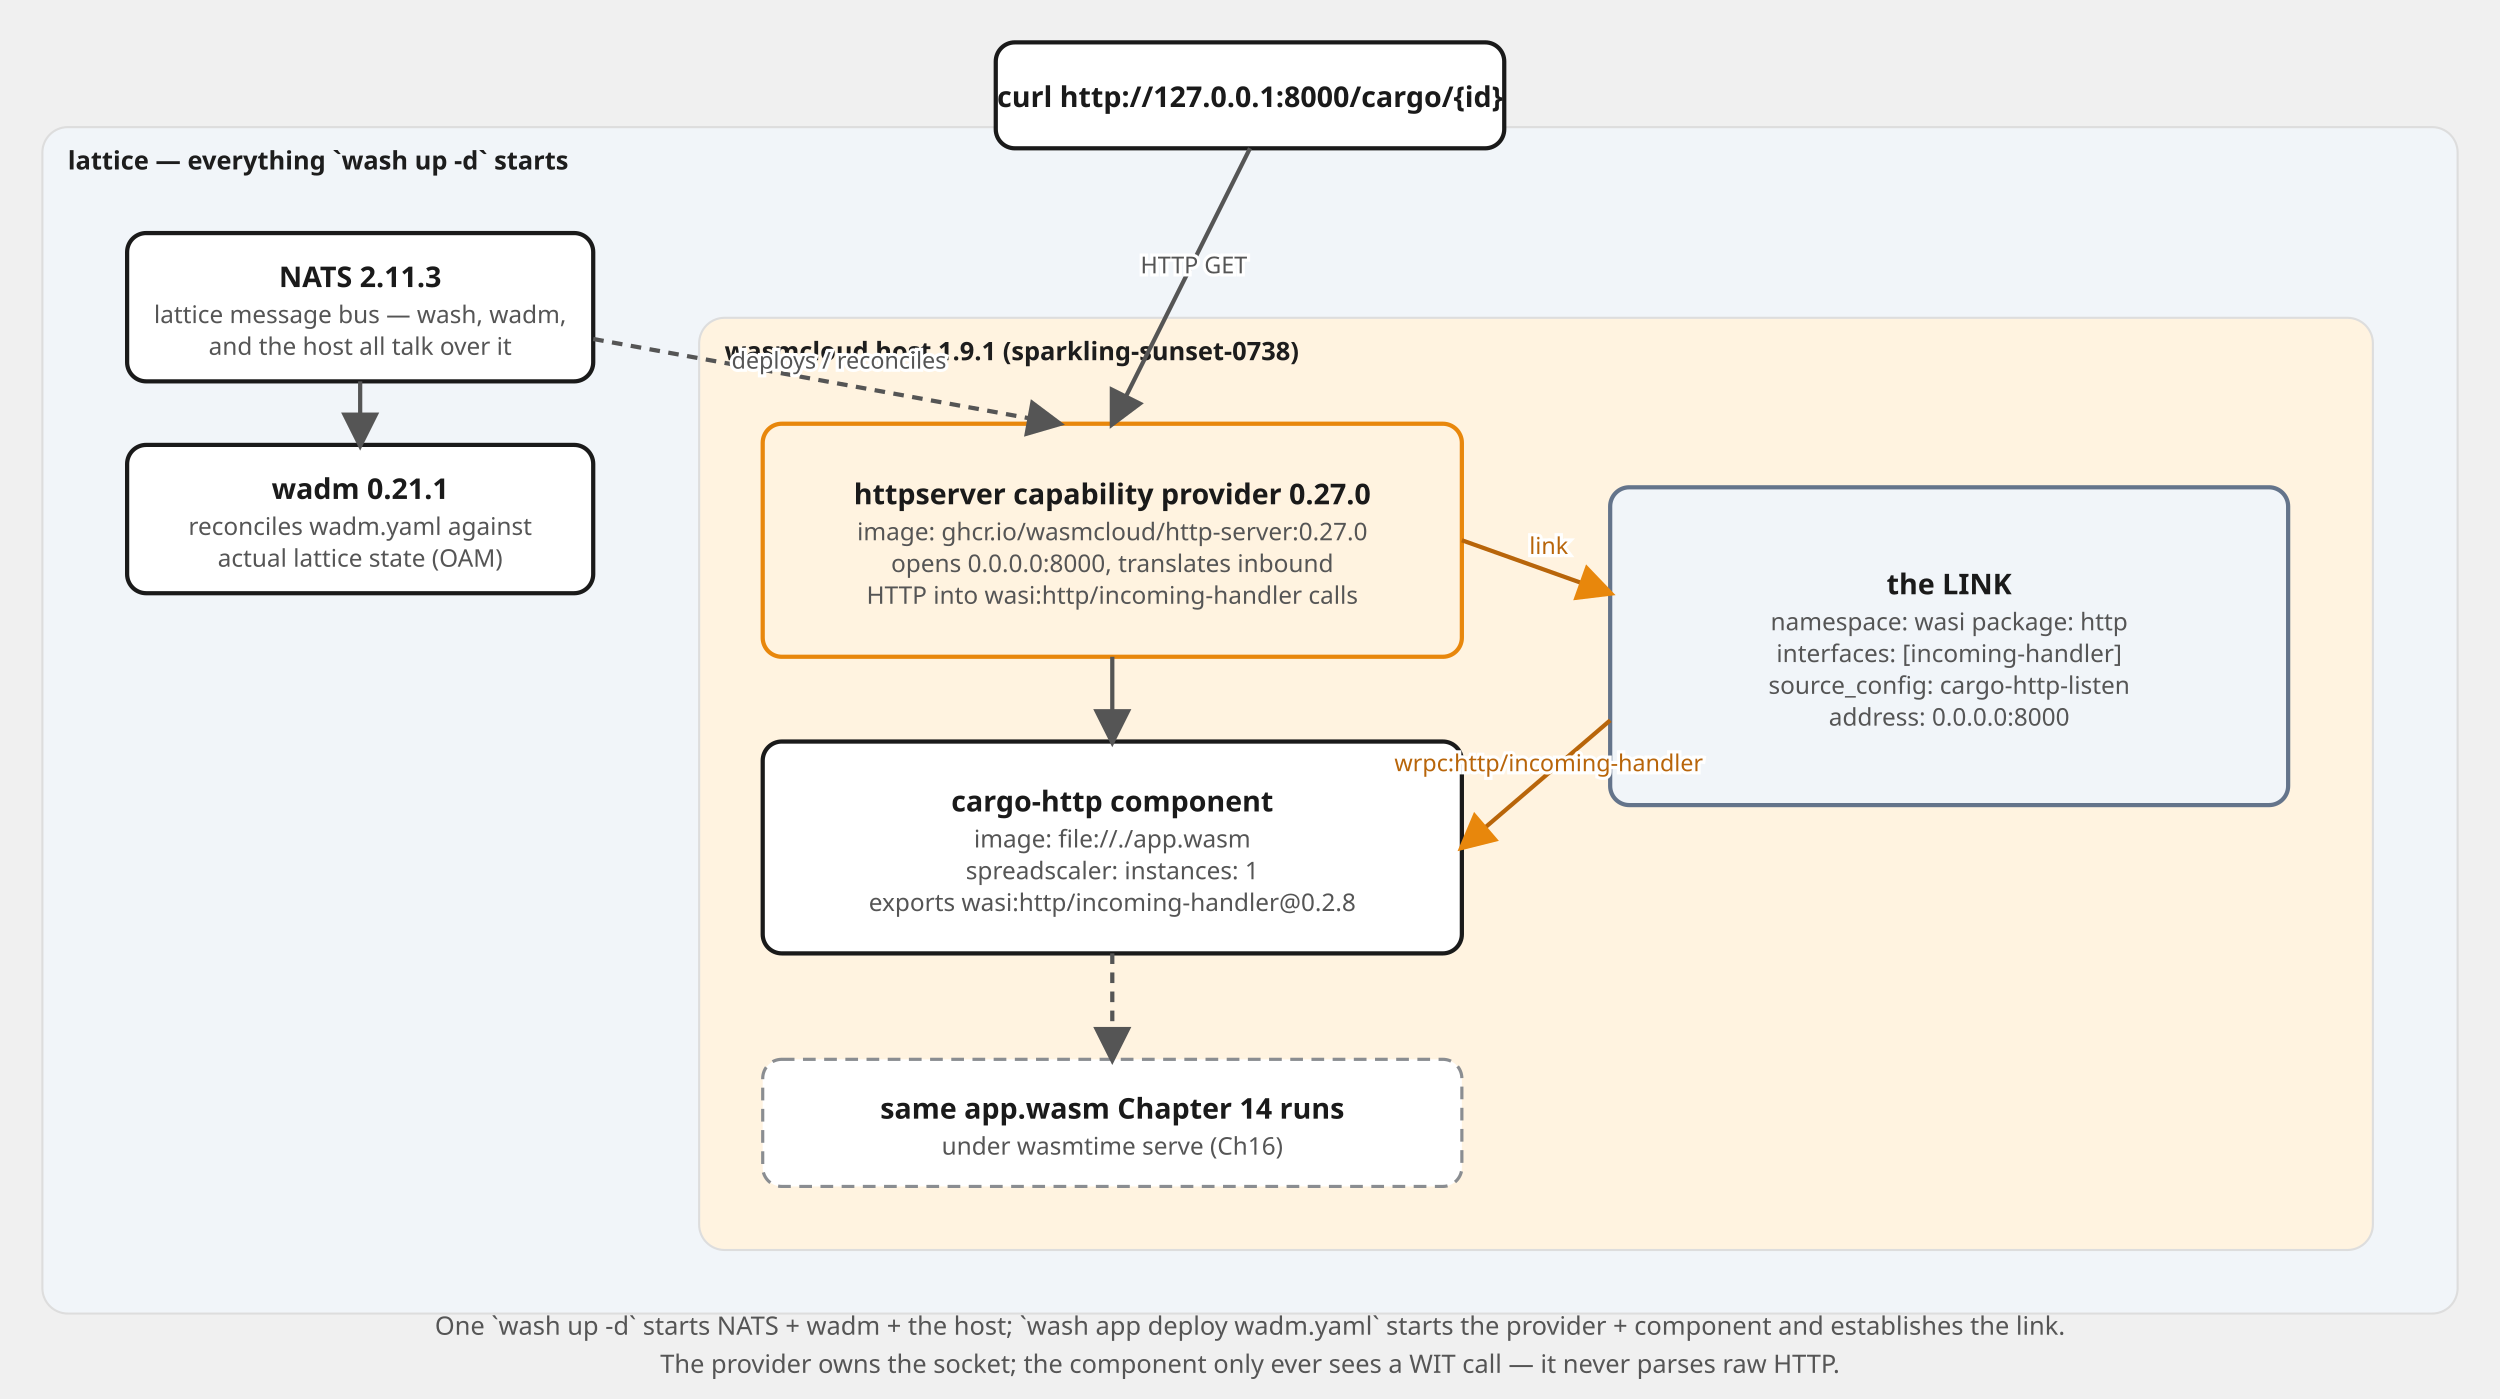
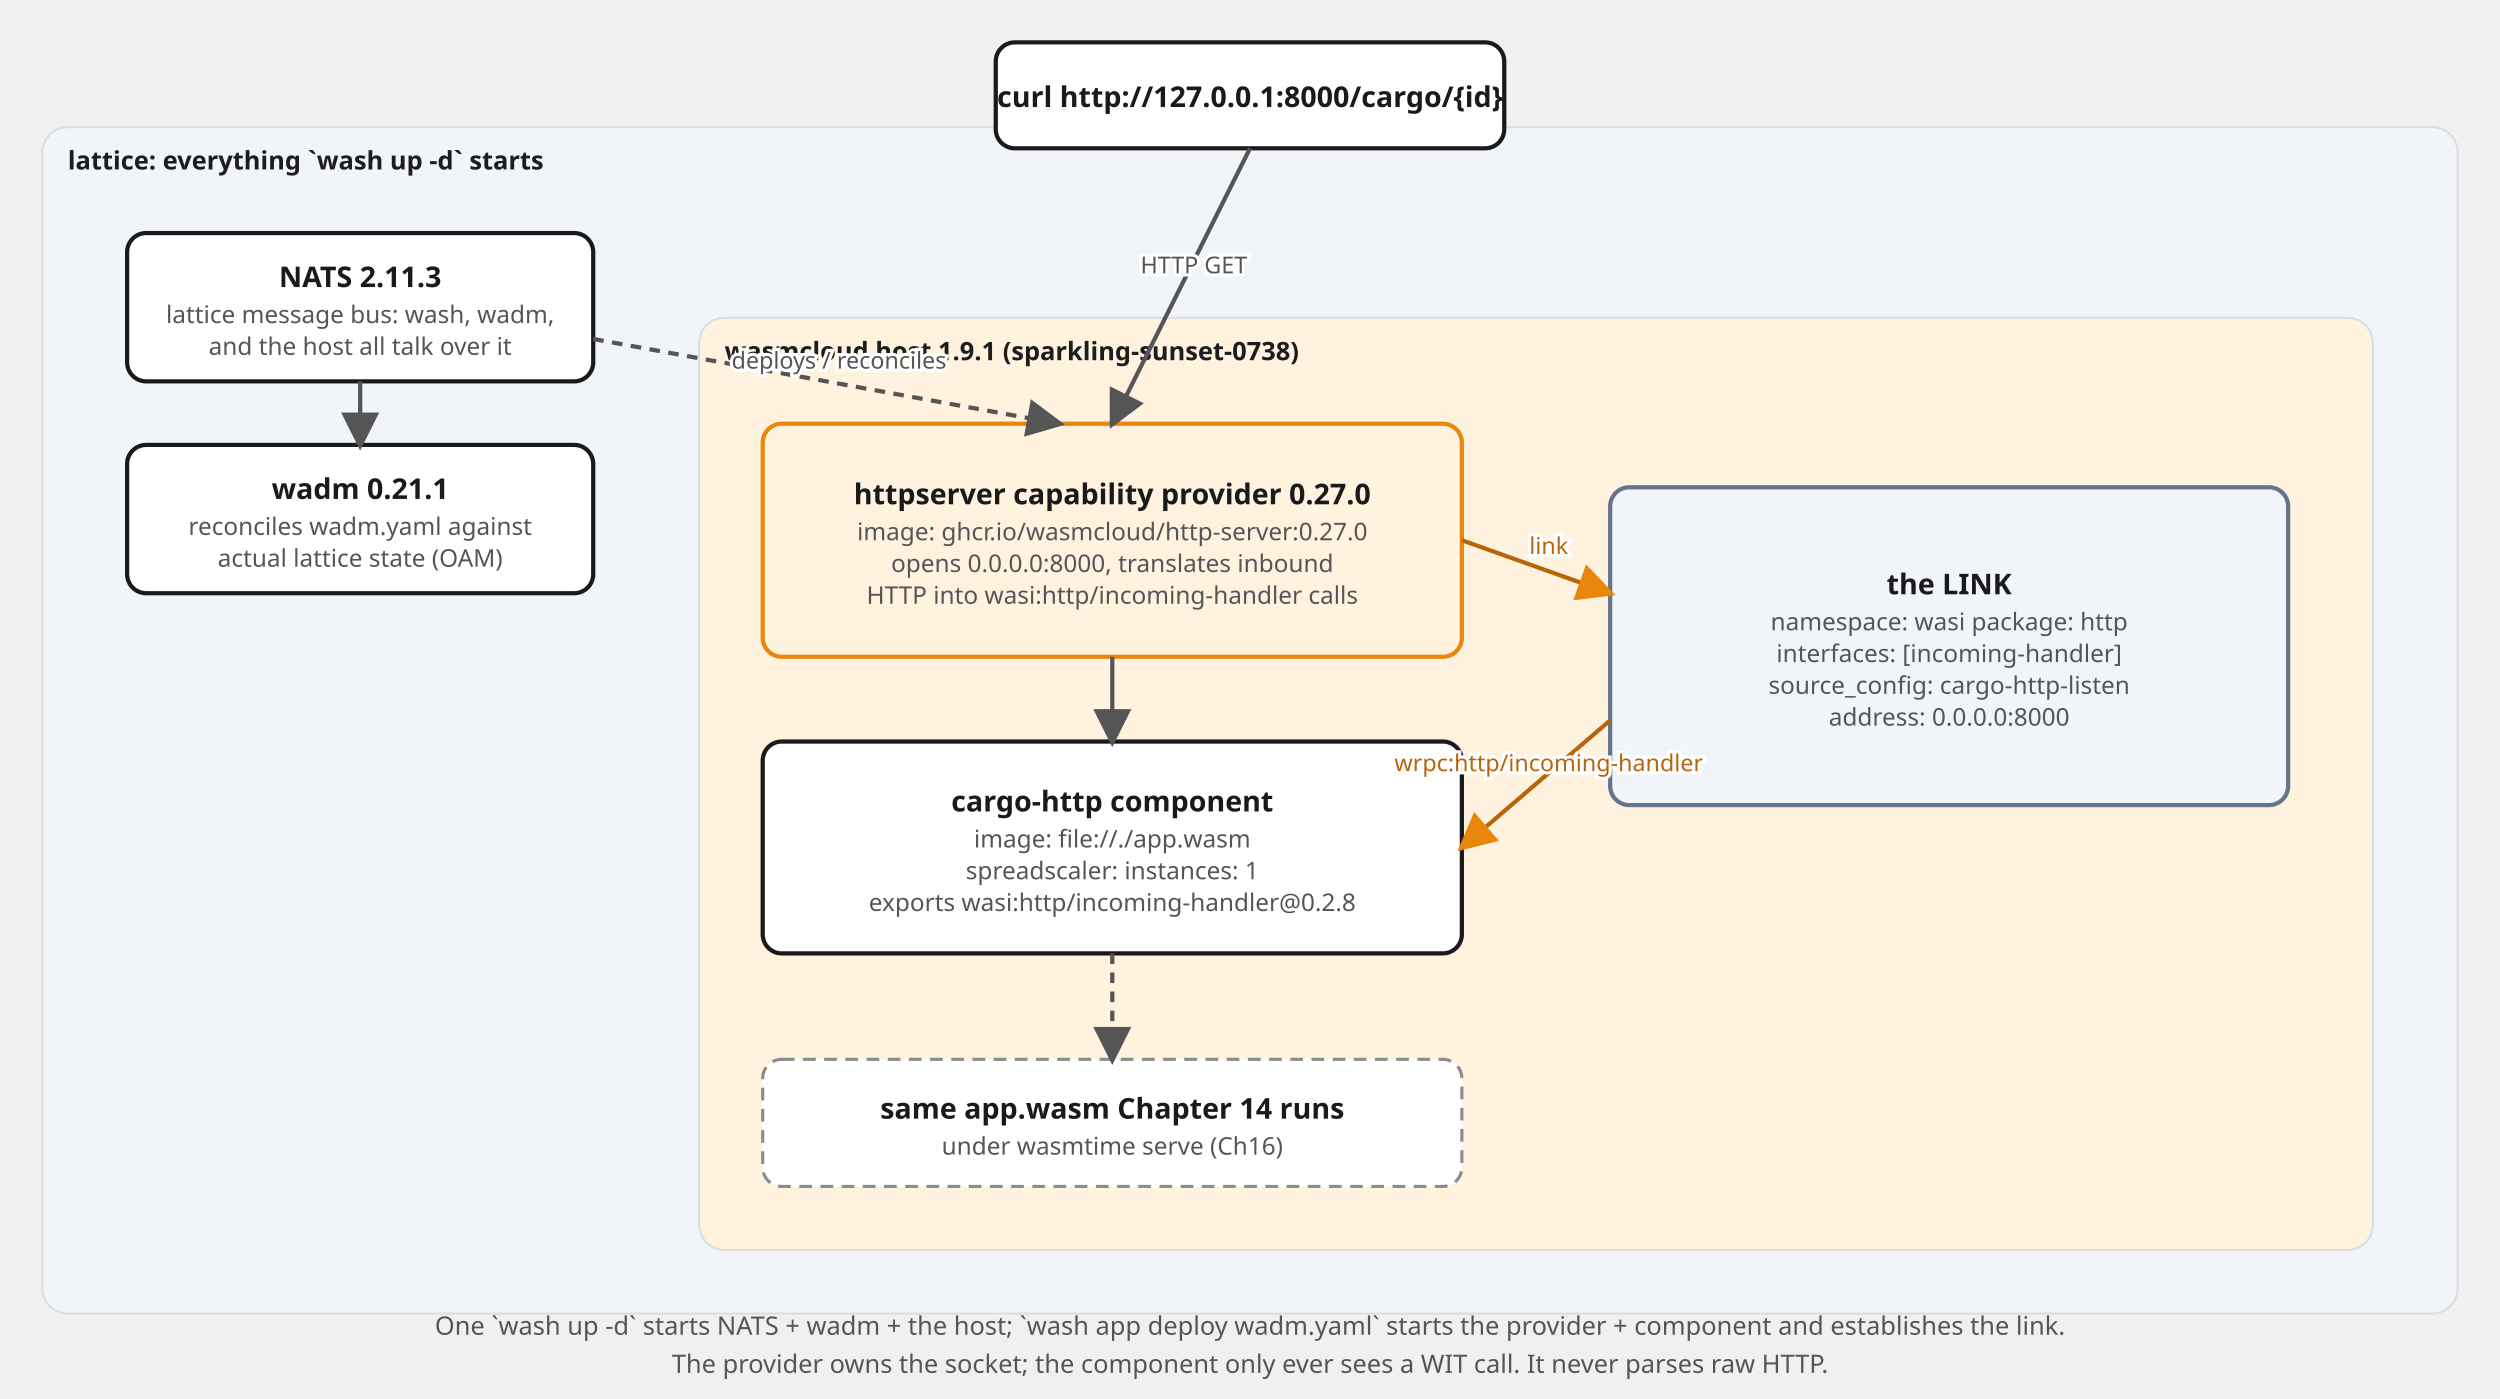
<svg xmlns="http://www.w3.org/2000/svg" viewBox="0 0 1180 660" font-family="'Red Hat Text', system-ui, sans-serif" role="img">
  <defs>
    <marker id="a" viewBox="0 0 10 10" refX="8.5" refY="5" markerWidth="9" markerHeight="9" orient="auto-start-reverse">
      <path d="M0,0 L10,5 L0,10 z" fill="#555" />
    </marker>
    <marker id="am" viewBox="0 0 10 10" refX="8.5" refY="5" markerWidth="9" markerHeight="9" orient="auto-start-reverse">
      <path d="M0,0 L10,5 L0,10 z" fill="#e8870c" />
    </marker>
  </defs>
  <rect x="20" y="60" width="1140" height="560" rx="12" fill="#f1f5f9" stroke="#ddd" />
-   <text x="32" y="80" font-size="12" font-weight="700" fill="#1d1d1d">lattice — everything `wash up -d` starts</text>
+   <text x="32" y="80" font-size="12" font-weight="700" fill="#1d1d1d">lattice: everything `wash up -d` starts</text>
  <rect x="330" y="150" width="790" height="440" rx="12" fill="#fff3e0" stroke="#ddd" />
  <text x="342" y="170" font-size="12" font-weight="700" fill="#1d1d1d">wasmcloud host 1.9.1  (sparkling-sunset-0738)</text>
  <rect x="470" y="20" width="240" height="50" rx="9" fill="#ffffff" stroke="#1a1a1a" stroke-width="2" />
  <text x="590.0" y="50.5" font-size="13.5" font-weight="700" fill="#1a1a1a" text-anchor="middle">curl http://127.0.0.1:8000/cargo/{id}</text>
  <rect x="60" y="110" width="220" height="70" rx="9" fill="#ffffff" stroke="#1a1a1a" stroke-width="2" />
  <text x="170.0" y="135.5" font-size="13.5" font-weight="700" fill="#1a1a1a" text-anchor="middle">NATS 2.11.3</text>
-   <text x="170.0" y="152.5" font-size="11.5" fill="#555555" text-anchor="middle">lattice message bus — wash, wadm,</text>
+   <text x="170.0" y="152.5" font-size="11.5" fill="#555555" text-anchor="middle">lattice message bus: wash, wadm,</text>
  <text x="170.0" y="167.5" font-size="11.5" fill="#555555" text-anchor="middle">and the host all talk over it</text>
  <rect x="60" y="210" width="220" height="70" rx="9" fill="#ffffff" stroke="#1a1a1a" stroke-width="2" />
  <text x="170.0" y="235.5" font-size="13.5" font-weight="700" fill="#1a1a1a" text-anchor="middle">wadm 0.21.1</text>
  <text x="170.0" y="252.5" font-size="11.5" fill="#555555" text-anchor="middle">reconciles wadm.yaml against</text>
  <text x="170.0" y="267.5" font-size="11.5" fill="#555555" text-anchor="middle">actual lattice state (OAM)</text>
  <rect x="360" y="200" width="330" height="110" rx="9" fill="#fff3e0" stroke="#e8870c" stroke-width="2" />
  <text x="525.0" y="238.0" font-size="13.5" font-weight="700" fill="#1a1a1a" text-anchor="middle">httpserver capability provider  0.27.0</text>
  <text x="525.0" y="255.0" font-size="11.5" fill="#555555" text-anchor="middle">image: ghcr.io/wasmcloud/http-server:0.27.0</text>
  <text x="525.0" y="270.0" font-size="11.5" fill="#555555" text-anchor="middle">opens 0.0.0.0:8000, translates inbound</text>
  <text x="525.0" y="285.0" font-size="11.5" fill="#555555" text-anchor="middle">HTTP into wasi:http/incoming-handler calls</text>
  <rect x="360" y="350" width="330" height="100" rx="9" fill="#ffffff" stroke="#1a1a1a" stroke-width="2" />
  <text x="525.0" y="383.0" font-size="13.5" font-weight="700" fill="#1a1a1a" text-anchor="middle">cargo-http component</text>
  <text x="525.0" y="400.0" font-size="11.5" fill="#555555" text-anchor="middle">image: file://./app.wasm</text>
  <text x="525.0" y="415.0" font-size="11.5" fill="#555555" text-anchor="middle">spreadscaler: instances: 1</text>
  <text x="525.0" y="430.0" font-size="11.5" fill="#555555" text-anchor="middle">exports wasi:http/incoming-handler@0.2.8</text>
  <rect x="760" y="230" width="320" height="150" rx="9" fill="#f1f5f9" stroke="#64748b" stroke-width="2" />
  <text x="920.0" y="280.5" font-size="13.5" font-weight="700" fill="#1a1a1a" text-anchor="middle">the LINK</text>
  <text x="920.0" y="297.5" font-size="11.5" fill="#555555" text-anchor="middle">namespace: wasi  package: http</text>
  <text x="920.0" y="312.5" font-size="11.5" fill="#555555" text-anchor="middle">interfaces: [incoming-handler]</text>
  <text x="920.0" y="327.5" font-size="11.5" fill="#555555" text-anchor="middle">source_config: cargo-http-listen</text>
  <text x="920.0" y="342.5" font-size="11.5" fill="#555555" text-anchor="middle">address: 0.0.0.0:8000</text>
  <rect x="360" y="500" width="330" height="60" rx="9" fill="#ffffff" stroke="#8a8d91" stroke-width="1.5" stroke-dasharray="6 4" />
  <text x="525.0" y="528.0" font-size="13.5" font-weight="700" fill="#1a1a1a" text-anchor="middle">same app.wasm Chapter 14 runs</text>
  <text x="525.0" y="545.0" font-size="11.5" fill="#555555" text-anchor="middle">under wasmtime serve (Ch16)</text>
  <path d="M590,70 L525,200" fill="none" stroke="#555" stroke-width="2" marker-end="url(#a)" />
  <text x="563.5" y="129.0" font-size="11" fill="#ffffff" stroke="#ffffff" stroke-width="3" paint-order="stroke" text-anchor="middle">HTTP GET</text>
  <text x="563.5" y="129.0" font-size="11" fill="#555" text-anchor="middle">HTTP GET</text>
  <path d="M170,180 L170,210" fill="none" stroke="#555" stroke-width="2" marker-end="url(#a)" />
  <path d="M280,160 L500,200" fill="none" stroke="#555" stroke-width="2" stroke-dasharray="5 4" marker-end="url(#a)" />
  <text x="396.0" y="174.0" font-size="11" fill="#ffffff" stroke="#ffffff" stroke-width="3" paint-order="stroke" text-anchor="middle">deploys / reconciles</text>
  <text x="396.0" y="174.0" font-size="11" fill="#555" text-anchor="middle">deploys / reconciles</text>
  <path d="M525,310 L525,350" fill="none" stroke="#555" stroke-width="2" marker-end="url(#a)" />
  <path d="M690,255 L760,280" fill="none" stroke="#b8650a" stroke-width="2" marker-end="url(#am)" />
  <text x="731.0" y="261.5" font-size="11" fill="#ffffff" stroke="#ffffff" stroke-width="3" paint-order="stroke" text-anchor="middle">link</text>
  <text x="731.0" y="261.5" font-size="11" fill="#b8650a" text-anchor="middle">link</text>
  <path d="M760,340 L690,400" fill="none" stroke="#b8650a" stroke-width="2" marker-end="url(#am)" />
  <text x="731.0" y="364.0" font-size="11" fill="#ffffff" stroke="#ffffff" stroke-width="3" paint-order="stroke" text-anchor="middle">wrpc:http/incoming-handler</text>
  <text x="731.0" y="364.0" font-size="11" fill="#b8650a" text-anchor="middle">wrpc:http/incoming-handler</text>
  <path d="M525,450 L525,500" fill="none" stroke="#555" stroke-width="2" stroke-dasharray="5 4" marker-end="url(#a)" />
  <text x="590" y="630" font-size="12" fill="#555555" text-anchor="middle">One `wash up -d` starts NATS + wadm + the host; `wash app deploy wadm.yaml` starts the provider + component and establishes the link.</text>
-   <text x="590" y="648" font-size="12" fill="#555555" text-anchor="middle">The provider owns the socket; the component only ever sees a WIT call — it never parses raw HTTP.</text>
+   <text x="590" y="648" font-size="12" fill="#555555" text-anchor="middle">The provider owns the socket; the component only ever sees a WIT call. It never parses raw HTTP.</text>
</svg>
